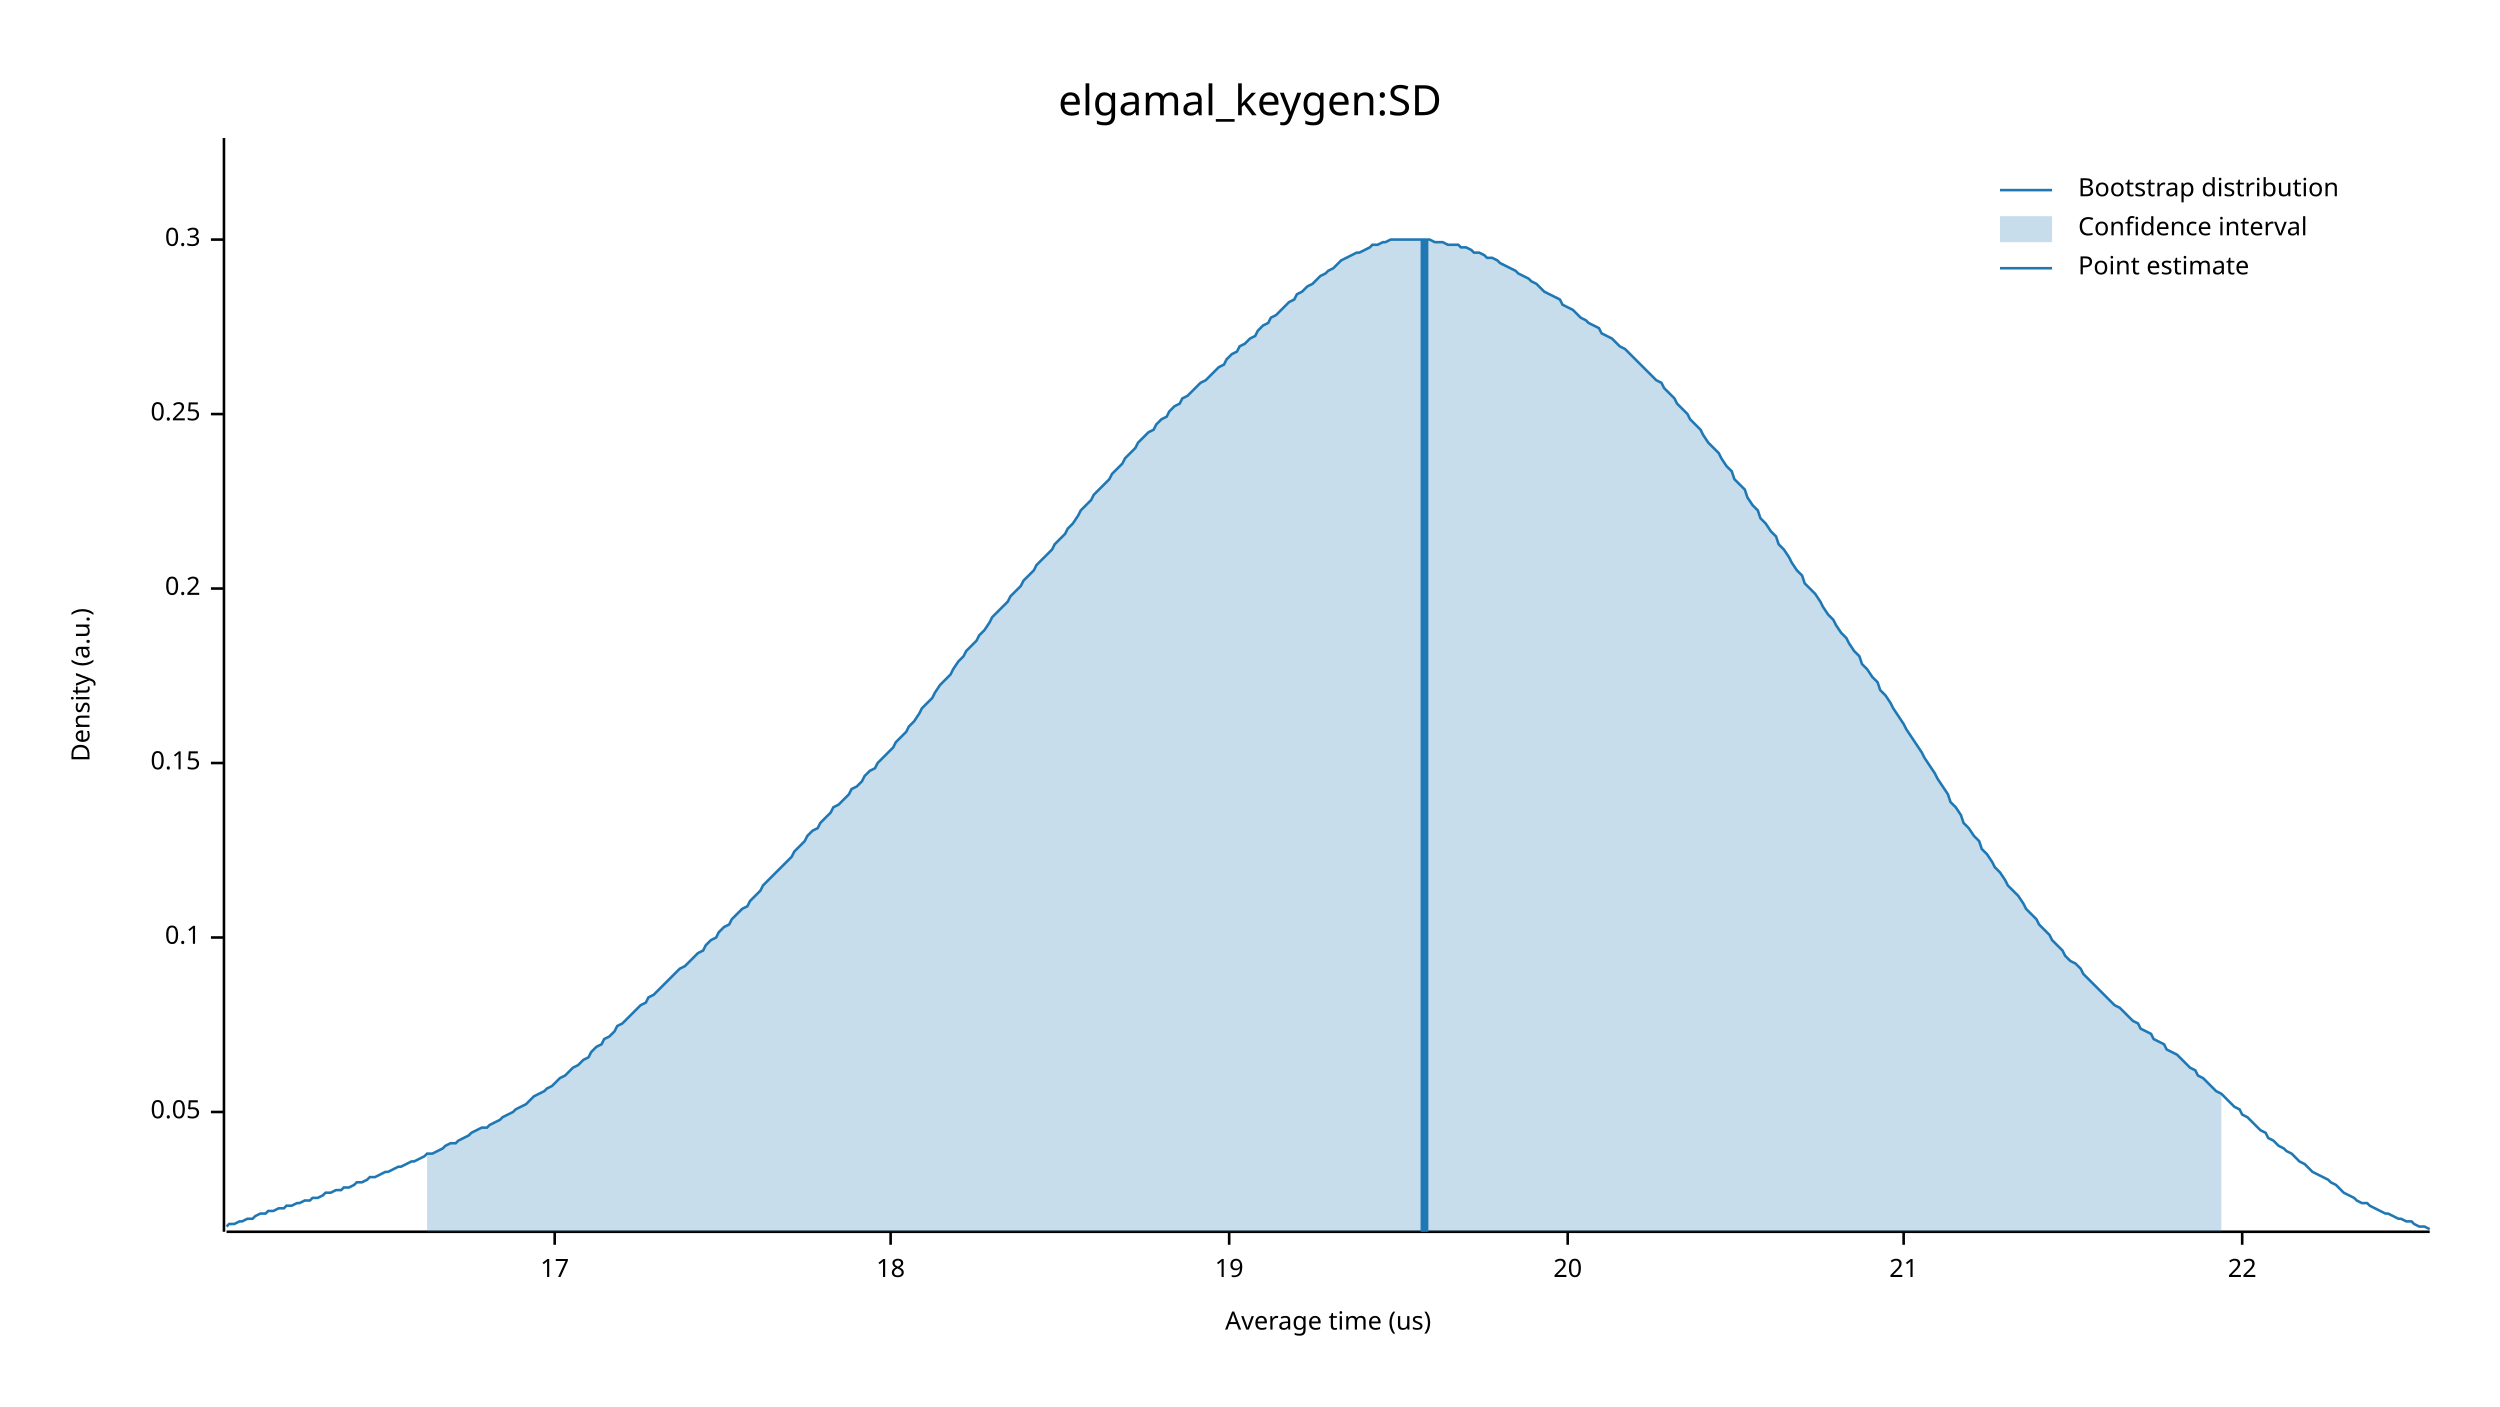
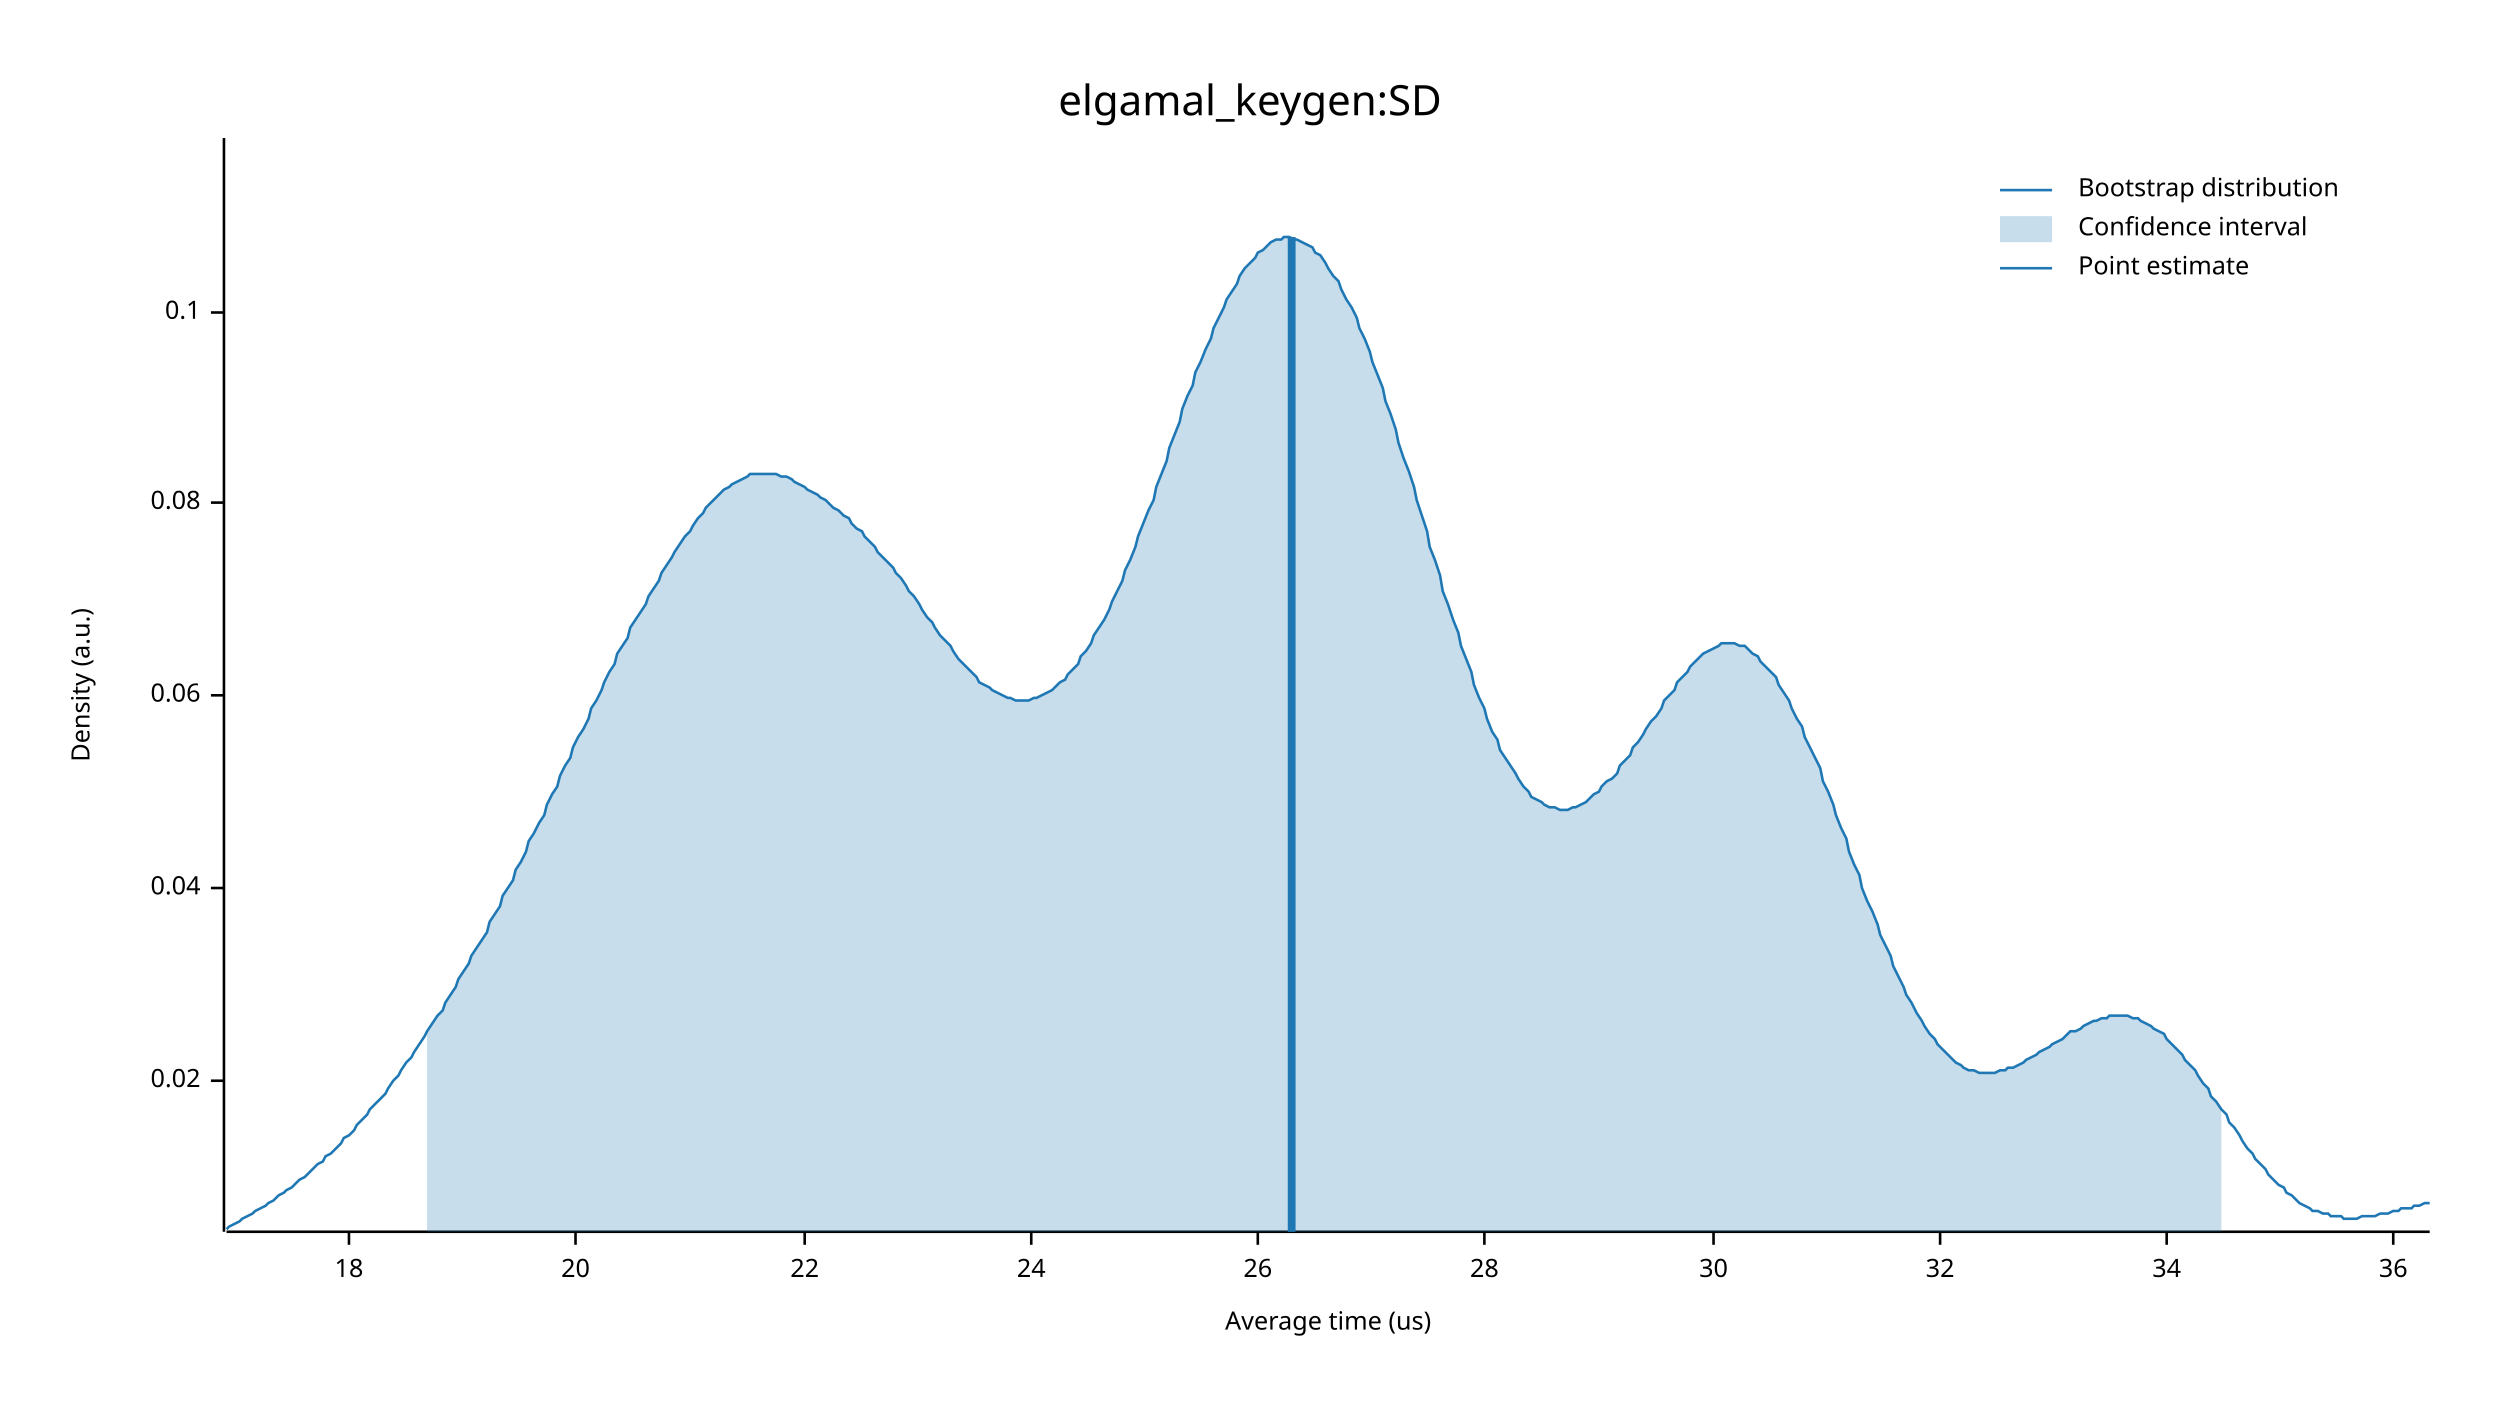
<svg xmlns="http://www.w3.org/2000/svg" width="960" height="540" viewBox="0 0 960 540">
  <text x="480" y="32" dy="0.76em" text-anchor="middle" font-family="sans-serif" font-size="16.129" opacity="1" fill="#000000">
elgamal_keygen:SD
</text>
  <text x="27" y="263" dy="0.76em" text-anchor="middle" font-family="sans-serif" font-size="9.677" opacity="1" fill="#000000" transform="rotate(270, 27, 263)">
Density (a.u.)
</text>
  <text x="510" y="513" dy="-0.5ex" text-anchor="middle" font-family="sans-serif" font-size="9.677" opacity="1" fill="#000000">
Average time (us)
</text>
  <polyline fill="none" opacity="1" stroke="#000000" stroke-width="1" points="86,53 86,473 " />
-   <text x="77" y="427" dy="0.5ex" text-anchor="end" font-family="sans-serif" font-size="9.677" opacity="1" fill="#000000">
- 0.05
+   <text x="77" y="415" dy="0.5ex" text-anchor="end" font-family="sans-serif" font-size="9.677" opacity="1" fill="#000000">
+ 0.02
</text>
-   <polyline fill="none" opacity="1" stroke="#000000" stroke-width="1" points="81,427 86,427 " />
-   <text x="77" y="360" dy="0.5ex" text-anchor="end" font-family="sans-serif" font-size="9.677" opacity="1" fill="#000000">
+   <polyline fill="none" opacity="1" stroke="#000000" stroke-width="1" points="81,415 86,415 " />
+   <text x="77" y="341" dy="0.5ex" text-anchor="end" font-family="sans-serif" font-size="9.677" opacity="1" fill="#000000">
+ 0.04
+ </text>
+   <polyline fill="none" opacity="1" stroke="#000000" stroke-width="1" points="81,341 86,341 " />
+   <text x="77" y="267" dy="0.5ex" text-anchor="end" font-family="sans-serif" font-size="9.677" opacity="1" fill="#000000">
+ 0.06
+ </text>
+   <polyline fill="none" opacity="1" stroke="#000000" stroke-width="1" points="81,267 86,267 " />
+   <text x="77" y="193" dy="0.5ex" text-anchor="end" font-family="sans-serif" font-size="9.677" opacity="1" fill="#000000">
+ 0.08
+ </text>
+   <polyline fill="none" opacity="1" stroke="#000000" stroke-width="1" points="81,193 86,193 " />
+   <text x="77" y="120" dy="0.5ex" text-anchor="end" font-family="sans-serif" font-size="9.677" opacity="1" fill="#000000">
0.1
</text>
-   <polyline fill="none" opacity="1" stroke="#000000" stroke-width="1" points="81,360 86,360 " />
-   <text x="77" y="293" dy="0.5ex" text-anchor="end" font-family="sans-serif" font-size="9.677" opacity="1" fill="#000000">
- 0.15
- </text>
-   <polyline fill="none" opacity="1" stroke="#000000" stroke-width="1" points="81,293 86,293 " />
-   <text x="77" y="226" dy="0.5ex" text-anchor="end" font-family="sans-serif" font-size="9.677" opacity="1" fill="#000000">
- 0.2
- </text>
-   <polyline fill="none" opacity="1" stroke="#000000" stroke-width="1" points="81,226 86,226 " />
-   <text x="77" y="159" dy="0.5ex" text-anchor="end" font-family="sans-serif" font-size="9.677" opacity="1" fill="#000000">
- 0.25
- </text>
-   <polyline fill="none" opacity="1" stroke="#000000" stroke-width="1" points="81,159 86,159 " />
-   <text x="77" y="92" dy="0.5ex" text-anchor="end" font-family="sans-serif" font-size="9.677" opacity="1" fill="#000000">
- 0.3
- </text>
-   <polyline fill="none" opacity="1" stroke="#000000" stroke-width="1" points="81,92 86,92 " />
+   <polyline fill="none" opacity="1" stroke="#000000" stroke-width="1" points="81,120 86,120 " />
  <polyline fill="none" opacity="1" stroke="#000000" stroke-width="1" points="87,473 933,473 " />
-   <text x="213" y="483" dy="0.76em" text-anchor="middle" font-family="sans-serif" font-size="9.677" opacity="1" fill="#000000">
- 17
- </text>
-   <polyline fill="none" opacity="1" stroke="#000000" stroke-width="1" points="213,473 213,478 " />
-   <text x="342" y="483" dy="0.76em" text-anchor="middle" font-family="sans-serif" font-size="9.677" opacity="1" fill="#000000">
+   <text x="134" y="483" dy="0.76em" text-anchor="middle" font-family="sans-serif" font-size="9.677" opacity="1" fill="#000000">
18
</text>
-   <polyline fill="none" opacity="1" stroke="#000000" stroke-width="1" points="342,473 342,478 " />
-   <text x="472" y="483" dy="0.76em" text-anchor="middle" font-family="sans-serif" font-size="9.677" opacity="1" fill="#000000">
- 19
- </text>
-   <polyline fill="none" opacity="1" stroke="#000000" stroke-width="1" points="472,473 472,478 " />
-   <text x="602" y="483" dy="0.76em" text-anchor="middle" font-family="sans-serif" font-size="9.677" opacity="1" fill="#000000">
+   <polyline fill="none" opacity="1" stroke="#000000" stroke-width="1" points="134,473 134,478 " />
+   <text x="221" y="483" dy="0.76em" text-anchor="middle" font-family="sans-serif" font-size="9.677" opacity="1" fill="#000000">
20
</text>
-   <polyline fill="none" opacity="1" stroke="#000000" stroke-width="1" points="602,473 602,478 " />
-   <text x="731" y="483" dy="0.76em" text-anchor="middle" font-family="sans-serif" font-size="9.677" opacity="1" fill="#000000">
- 21
- </text>
-   <polyline fill="none" opacity="1" stroke="#000000" stroke-width="1" points="731,473 731,478 " />
-   <text x="861" y="483" dy="0.76em" text-anchor="middle" font-family="sans-serif" font-size="9.677" opacity="1" fill="#000000">
+   <polyline fill="none" opacity="1" stroke="#000000" stroke-width="1" points="221,473 221,478 " />
+   <text x="309" y="483" dy="0.76em" text-anchor="middle" font-family="sans-serif" font-size="9.677" opacity="1" fill="#000000">
22
</text>
-   <polyline fill="none" opacity="1" stroke="#000000" stroke-width="1" points="861,473 861,478 " />
-   <polyline fill="none" opacity="1" stroke="#1F78B4" stroke-width="1" points="87,471 88,470 90,470 92,469 93,469 95,468 97,468 98,467 100,466 102,466 103,465 105,465 107,464 109,464 110,463 112,463 114,462 115,462 117,461 119,461 120,460 122,460 124,459 125,458 127,458 129,457 131,457 132,456 134,456 136,455 137,454 139,454 141,453 142,452 144,452 146,451 148,450 149,450 151,449 153,448 154,448 156,447 158,446 159,446 161,445 163,444 164,443 166,443 168,442 170,441 171,440 173,439 175,439 176,438 178,437 180,436 181,435 183,434 185,433 187,433 188,432 190,431 192,430 193,429 195,428 197,427 198,426 200,425 202,424 203,423 205,421 207,420 209,419 210,418 212,417 214,415 215,414 217,413 219,411 220,410 222,409 224,407 226,406 227,404 229,402 231,401 232,399 234,398 236,396 237,394 239,393 241,391 242,390 244,388 246,386 248,385 249,383 251,382 253,380 254,379 256,377 258,375 259,374 261,372 263,371 265,369 266,368 268,366 270,365 271,363 273,361 275,360 276,358 278,356 280,355 281,353 283,351 285,349 287,348 288,346 290,344 292,342 293,340 295,338 297,336 298,335 300,333 302,331 304,329 305,327 307,325 309,323 310,321 312,319 314,318 315,316 317,314 319,312 320,310 322,309 324,307 326,305 327,303 329,302 331,300 332,298 334,296 336,295 337,293 339,291 341,289 343,287 344,285 346,283 348,281 349,279 351,277 353,274 354,272 356,270 358,268 359,266 361,263 363,261 365,259 366,257 368,254 370,252 371,250 373,248 375,246 376,244 378,242 380,239 381,237 383,235 385,233 387,231 388,229 390,227 392,225 393,223 395,221 397,219 398,217 400,215 402,213 404,211 405,209 407,207 409,205 410,203 412,201 414,198 415,196 417,194 419,192 420,190 422,188 424,186 426,184 427,182 429,180 431,178 432,176 434,174 436,172 437,170 439,168 441,166 443,165 444,163 446,161 448,160 449,158 451,156 453,155 454,153 456,152 458,150 459,149 461,147 463,146 465,144 466,143 468,141 470,140 471,138 473,136 475,135 476,133 478,132 480,130 482,129 483,127 485,125 487,124 488,122 490,121 492,119 493,118 495,116 497,115 498,113 500,112 502,110 504,109 505,108 507,106 509,105 510,104 512,103 514,101 515,100 517,99 519,98 521,97 522,97 524,96 526,95 527,94 529,94 531,93 532,93 534,92 536,92 537,92 539,92 541,92 543,92 544,92 546,92 548,92 549,92 551,93 553,93 554,93 556,94 558,94 560,94 561,95 563,95 565,96 566,97 568,97 570,98 571,99 573,99 575,100 576,101 578,102 580,103 582,104 583,105 585,106 587,107 588,108 590,109 592,111 593,112 595,113 597,114 599,115 600,117 602,118 604,119 605,120 607,122 609,123 610,124 612,125 614,126 615,128 617,129 619,130 621,132 622,133 624,134 626,136 627,137 629,139 631,141 632,142 634,144 636,146 638,147 639,149 641,151 643,153 644,155 646,157 648,159 649,161 651,163 653,165 654,167 656,170 658,172 660,174 661,176 663,179 665,181 666,184 668,186 670,188 671,191 673,194 675,196 676,199 678,201 680,204 682,206 683,209 685,211 687,214 688,216 690,219 692,221 693,224 695,226 697,228 699,231 700,233 702,236 704,238 705,240 707,243 709,245 710,247 712,250 714,252 715,255 717,257 719,260 721,262 722,265 724,267 726,270 727,272 729,275 731,278 732,280 734,283 736,286 738,289 739,291 741,294 743,297 744,299 746,302 748,305 749,308 751,310 753,313 754,316 756,318 758,321 760,323 761,326 763,328 765,331 766,333 768,335 770,338 771,340 773,342 775,344 777,347 778,349 780,351 782,353 783,355 785,357 787,359 788,361 790,363 792,365 793,367 795,369 797,370 799,372 800,374 802,376 804,378 805,379 807,381 809,383 810,384 812,386 814,387 816,389 817,390 819,392 821,393 822,395 824,396 826,397 827,399 829,400 831,401 832,403 834,404 836,405 838,407 839,408 841,410 843,411 844,413 846,414 848,416 849,417 851,419 853,420 855,422 856,423 858,425 860,426 861,428 863,429 865,431 866,432 868,434 870,435 871,437 873,438 875,440 877,441 878,442 880,443 882,445 883,446 885,447 887,449 888,450 890,451 892,452 894,453 895,454 897,455 899,457 900,458 902,459 904,460 905,461 907,462 909,462 910,463 912,464 914,465 916,466 917,466 919,467 921,468 922,468 924,469 926,469 927,470 929,471 931,471 933,472 " />
-   <polygon opacity="0.25" fill="#1F78B4" points="164,443 166,443 168,442 170,441 171,440 173,439 175,439 176,438 178,437 180,436 181,435 183,434 185,433 187,433 188,432 190,431 192,430 193,429 195,428 197,427 198,426 200,425 202,424 203,423 205,421 207,420 209,419 210,418 212,417 214,415 215,414 217,413 219,411 220,410 222,409 224,407 226,406 227,404 229,402 231,401 232,399 234,398 236,396 237,394 239,393 241,391 242,390 244,388 246,386 248,385 249,383 251,382 253,380 254,379 256,377 258,375 259,374 261,372 263,371 265,369 266,368 268,366 270,365 271,363 273,361 275,360 276,358 278,356 280,355 281,353 283,351 285,349 287,348 288,346 290,344 292,342 293,340 295,338 297,336 298,335 300,333 302,331 304,329 305,327 307,325 309,323 310,321 312,319 314,318 315,316 317,314 319,312 320,310 322,309 324,307 326,305 327,303 329,302 331,300 332,298 334,296 336,295 337,293 339,291 341,289 343,287 344,285 346,283 348,281 349,279 351,277 353,274 354,272 356,270 358,268 359,266 361,263 363,261 365,259 366,257 368,254 370,252 371,250 373,248 375,246 376,244 378,242 380,239 381,237 383,235 385,233 387,231 388,229 390,227 392,225 393,223 395,221 397,219 398,217 400,215 402,213 404,211 405,209 407,207 409,205 410,203 412,201 414,198 415,196 417,194 419,192 420,190 422,188 424,186 426,184 427,182 429,180 431,178 432,176 434,174 436,172 437,170 439,168 441,166 443,165 444,163 446,161 448,160 449,158 451,156 453,155 454,153 456,152 458,150 459,149 461,147 463,146 465,144 466,143 468,141 470,140 471,138 473,136 475,135 476,133 478,132 480,130 482,129 483,127 485,125 487,124 488,122 490,121 492,119 493,118 495,116 497,115 498,113 500,112 502,110 504,109 505,108 507,106 509,105 510,104 512,103 514,101 515,100 517,99 519,98 521,97 522,97 524,96 526,95 527,94 529,94 531,93 532,93 534,92 536,92 537,92 539,92 541,92 543,92 544,92 546,92 548,92 549,92 551,93 553,93 554,93 556,94 558,94 560,94 561,95 563,95 565,96 566,97 568,97 570,98 571,99 573,99 575,100 576,101 578,102 580,103 582,104 583,105 585,106 587,107 588,108 590,109 592,111 593,112 595,113 597,114 599,115 600,117 602,118 604,119 605,120 607,122 609,123 610,124 612,125 614,126 615,128 617,129 619,130 621,132 622,133 624,134 626,136 627,137 629,139 631,141 632,142 634,144 636,146 638,147 639,149 641,151 643,153 644,155 646,157 648,159 649,161 651,163 653,165 654,167 656,170 658,172 660,174 661,176 663,179 665,181 666,184 668,186 670,188 671,191 673,194 675,196 676,199 678,201 680,204 682,206 683,209 685,211 687,214 688,216 690,219 692,221 693,224 695,226 697,228 699,231 700,233 702,236 704,238 705,240 707,243 709,245 710,247 712,250 714,252 715,255 717,257 719,260 721,262 722,265 724,267 726,270 727,272 729,275 731,278 732,280 734,283 736,286 738,289 739,291 741,294 743,297 744,299 746,302 748,305 749,308 751,310 753,313 754,316 756,318 758,321 760,323 761,326 763,328 765,331 766,333 768,335 770,338 771,340 773,342 775,344 777,347 778,349 780,351 782,353 783,355 785,357 787,359 788,361 790,363 792,365 793,367 795,369 797,370 799,372 800,374 802,376 804,378 805,379 807,381 809,383 810,384 812,386 814,387 816,389 817,390 819,392 821,393 822,395 824,396 826,397 827,399 829,400 831,401 832,403 834,404 836,405 838,407 839,408 841,410 843,411 844,413 846,414 848,416 849,417 851,419 853,420 853,473 164,473 " />
-   <polyline fill="none" opacity="1" stroke="#1F78B4" stroke-width="3" points="547,473 547,92 " />
+   <polyline fill="none" opacity="1" stroke="#000000" stroke-width="1" points="309,473 309,478 " />
+   <text x="396" y="483" dy="0.76em" text-anchor="middle" font-family="sans-serif" font-size="9.677" opacity="1" fill="#000000">
+ 24
+ </text>
+   <polyline fill="none" opacity="1" stroke="#000000" stroke-width="1" points="396,473 396,478 " />
+   <text x="483" y="483" dy="0.76em" text-anchor="middle" font-family="sans-serif" font-size="9.677" opacity="1" fill="#000000">
+ 26
+ </text>
+   <polyline fill="none" opacity="1" stroke="#000000" stroke-width="1" points="483,473 483,478 " />
+   <text x="570" y="483" dy="0.76em" text-anchor="middle" font-family="sans-serif" font-size="9.677" opacity="1" fill="#000000">
+ 28
+ </text>
+   <polyline fill="none" opacity="1" stroke="#000000" stroke-width="1" points="570,473 570,478 " />
+   <text x="658" y="483" dy="0.76em" text-anchor="middle" font-family="sans-serif" font-size="9.677" opacity="1" fill="#000000">
+ 30
+ </text>
+   <polyline fill="none" opacity="1" stroke="#000000" stroke-width="1" points="658,473 658,478 " />
+   <text x="745" y="483" dy="0.76em" text-anchor="middle" font-family="sans-serif" font-size="9.677" opacity="1" fill="#000000">
+ 32
+ </text>
+   <polyline fill="none" opacity="1" stroke="#000000" stroke-width="1" points="745,473 745,478 " />
+   <text x="832" y="483" dy="0.76em" text-anchor="middle" font-family="sans-serif" font-size="9.677" opacity="1" fill="#000000">
+ 34
+ </text>
+   <polyline fill="none" opacity="1" stroke="#000000" stroke-width="1" points="832,473 832,478 " />
+   <text x="919" y="483" dy="0.76em" text-anchor="middle" font-family="sans-serif" font-size="9.677" opacity="1" fill="#000000">
+ 36
+ </text>
+   <polyline fill="none" opacity="1" stroke="#000000" stroke-width="1" points="919,473 919,478 " />
+   <polyline fill="none" opacity="1" stroke="#1F78B4" stroke-width="1" points="87,472 88,471 90,470 92,469 93,468 95,467 97,466 98,465 100,464 102,463 103,462 105,461 107,459 109,458 110,457 112,456 114,454 115,453 117,452 119,450 120,449 122,447 124,446 125,444 127,443 129,441 131,439 132,437 134,436 136,434 137,432 139,430 141,428 142,426 144,424 146,422 148,420 149,418 151,415 153,413 154,411 156,408 158,406 159,404 161,401 163,398 164,396 166,393 168,390 170,388 171,385 173,382 175,379 176,376 178,373 180,370 181,367 183,364 185,361 187,358 188,354 190,351 192,348 193,344 195,341 197,338 198,334 200,331 202,327 203,323 205,320 207,316 209,313 210,309 212,305 214,302 215,298 217,294 219,291 220,287 222,283 224,280 226,276 227,272 229,269 231,265 232,262 234,258 236,255 237,251 239,248 241,245 242,241 244,238 246,235 248,232 249,229 251,226 253,223 254,220 256,217 258,214 259,212 261,209 263,206 265,204 266,202 268,199 270,197 271,195 273,193 275,191 276,190 278,188 280,187 281,186 283,185 285,184 287,183 288,182 290,182 292,182 293,182 295,182 297,182 298,182 300,183 302,183 304,184 305,185 307,186 309,187 310,188 312,189 314,190 315,191 317,192 319,194 320,195 322,196 324,198 326,199 327,201 329,203 331,204 332,206 334,208 336,210 337,212 339,214 341,216 343,218 344,220 346,222 348,225 349,227 351,229 353,232 354,234 356,237 358,239 359,241 361,244 363,246 365,248 366,250 368,253 370,255 371,256 373,258 375,260 376,262 378,263 380,264 381,265 383,266 385,267 387,268 388,268 390,269 392,269 393,269 395,269 397,268 398,268 400,267 402,266 404,265 405,264 407,262 409,261 410,259 412,257 414,255 415,252 417,250 419,247 420,244 422,241 424,238 426,234 427,231 429,227 431,223 432,219 434,215 436,210 437,206 439,201 441,196 443,192 444,187 446,182 448,177 449,172 451,167 453,162 454,157 456,152 458,148 459,143 461,139 463,134 465,130 466,126 468,122 470,118 471,115 473,112 475,109 476,106 478,103 480,101 482,99 483,97 485,96 487,94 488,93 490,92 492,92 493,91 495,91 497,92 498,92 500,93 502,94 504,95 505,97 507,98 509,101 510,103 512,106 514,108 515,111 517,115 519,118 521,122 522,126 524,130 526,135 527,139 529,144 531,149 532,154 534,159 536,165 537,170 539,176 541,181 543,187 544,192 546,198 548,204 549,210 551,215 553,221 554,227 556,232 558,238 560,243 561,248 563,253 565,258 566,263 568,268 570,272 571,276 573,281 575,284 576,288 578,291 580,294 582,297 583,299 585,302 587,304 588,306 590,307 592,308 593,309 595,310 597,310 599,311 600,311 602,311 604,310 605,310 607,309 609,308 610,307 612,305 614,304 615,302 617,300 619,299 621,297 622,294 624,292 626,290 627,287 629,285 631,282 632,280 634,277 636,275 638,272 639,269 641,267 643,265 644,262 646,260 648,258 649,256 651,254 653,252 654,251 656,250 658,249 660,248 661,247 663,247 665,247 666,247 668,248 670,248 671,249 673,251 675,252 676,254 678,256 680,258 682,260 683,263 685,266 687,269 688,272 690,276 692,279 693,283 695,287 697,291 699,295 700,300 702,304 704,309 705,313 707,318 709,322 710,327 712,332 714,336 715,341 717,346 719,350 721,355 722,359 724,363 726,367 727,371 729,375 731,379 732,382 734,385 736,389 738,392 739,394 741,397 743,399 744,401 746,403 748,405 749,406 751,408 753,409 754,410 756,411 758,411 760,412 761,412 763,412 765,412 766,412 768,411 770,411 771,410 773,410 775,409 777,408 778,407 780,406 782,405 783,404 785,403 787,402 788,401 790,400 792,399 793,398 795,396 797,396 799,395 800,394 802,393 804,392 805,392 807,391 809,391 810,390 812,390 814,390 816,390 817,390 819,391 821,391 822,392 824,393 826,394 827,395 829,396 831,397 832,399 834,401 836,403 838,405 839,407 841,409 843,411 844,413 846,416 848,418 849,421 851,423 853,426 855,428 856,431 858,433 860,436 861,438 863,441 865,443 866,445 868,447 870,449 871,451 873,453 875,455 877,456 878,458 880,459 882,461 883,462 885,463 887,464 888,465 890,465 892,466 894,466 895,467 897,467 899,467 900,468 902,468 904,468 905,468 907,467 909,467 910,467 912,467 914,466 916,466 917,466 919,465 921,465 922,464 924,464 926,464 927,463 929,463 931,462 933,462 " />
+   <polygon opacity="0.25" fill="#1F78B4" points="164,396 166,393 168,390 170,388 171,385 173,382 175,379 176,376 178,373 180,370 181,367 183,364 185,361 187,358 188,354 190,351 192,348 193,344 195,341 197,338 198,334 200,331 202,327 203,323 205,320 207,316 209,313 210,309 212,305 214,302 215,298 217,294 219,291 220,287 222,283 224,280 226,276 227,272 229,269 231,265 232,262 234,258 236,255 237,251 239,248 241,245 242,241 244,238 246,235 248,232 249,229 251,226 253,223 254,220 256,217 258,214 259,212 261,209 263,206 265,204 266,202 268,199 270,197 271,195 273,193 275,191 276,190 278,188 280,187 281,186 283,185 285,184 287,183 288,182 290,182 292,182 293,182 295,182 297,182 298,182 300,183 302,183 304,184 305,185 307,186 309,187 310,188 312,189 314,190 315,191 317,192 319,194 320,195 322,196 324,198 326,199 327,201 329,203 331,204 332,206 334,208 336,210 337,212 339,214 341,216 343,218 344,220 346,222 348,225 349,227 351,229 353,232 354,234 356,237 358,239 359,241 361,244 363,246 365,248 366,250 368,253 370,255 371,256 373,258 375,260 376,262 378,263 380,264 381,265 383,266 385,267 387,268 388,268 390,269 392,269 393,269 395,269 397,268 398,268 400,267 402,266 404,265 405,264 407,262 409,261 410,259 412,257 414,255 415,252 417,250 419,247 420,244 422,241 424,238 426,234 427,231 429,227 431,223 432,219 434,215 436,210 437,206 439,201 441,196 443,192 444,187 446,182 448,177 449,172 451,167 453,162 454,157 456,152 458,148 459,143 461,139 463,134 465,130 466,126 468,122 470,118 471,115 473,112 475,109 476,106 478,103 480,101 482,99 483,97 485,96 487,94 488,93 490,92 492,92 493,91 495,91 497,92 498,92 500,93 502,94 504,95 505,97 507,98 509,101 510,103 512,106 514,108 515,111 517,115 519,118 521,122 522,126 524,130 526,135 527,139 529,144 531,149 532,154 534,159 536,165 537,170 539,176 541,181 543,187 544,192 546,198 548,204 549,210 551,215 553,221 554,227 556,232 558,238 560,243 561,248 563,253 565,258 566,263 568,268 570,272 571,276 573,281 575,284 576,288 578,291 580,294 582,297 583,299 585,302 587,304 588,306 590,307 592,308 593,309 595,310 597,310 599,311 600,311 602,311 604,310 605,310 607,309 609,308 610,307 612,305 614,304 615,302 617,300 619,299 621,297 622,294 624,292 626,290 627,287 629,285 631,282 632,280 634,277 636,275 638,272 639,269 641,267 643,265 644,262 646,260 648,258 649,256 651,254 653,252 654,251 656,250 658,249 660,248 661,247 663,247 665,247 666,247 668,248 670,248 671,249 673,251 675,252 676,254 678,256 680,258 682,260 683,263 685,266 687,269 688,272 690,276 692,279 693,283 695,287 697,291 699,295 700,300 702,304 704,309 705,313 707,318 709,322 710,327 712,332 714,336 715,341 717,346 719,350 721,355 722,359 724,363 726,367 727,371 729,375 731,379 732,382 734,385 736,389 738,392 739,394 741,397 743,399 744,401 746,403 748,405 749,406 751,408 753,409 754,410 756,411 758,411 760,412 761,412 763,412 765,412 766,412 768,411 770,411 771,410 773,410 775,409 777,408 778,407 780,406 782,405 783,404 785,403 787,402 788,401 790,400 792,399 793,398 795,396 797,396 799,395 800,394 802,393 804,392 805,392 807,391 809,391 810,390 812,390 814,390 816,390 817,390 819,391 821,391 822,392 824,393 826,394 827,395 829,396 831,397 832,399 834,401 836,403 838,405 839,407 841,409 843,411 844,413 846,416 848,418 849,421 851,423 853,426 853,473 164,473 " />
+   <polyline fill="none" opacity="1" stroke="#1F78B4" stroke-width="3" points="496,473 496,91 " />
  <text x="798" y="68" dy="0.76em" text-anchor="start" font-family="sans-serif" font-size="9.677" opacity="1" fill="#000000">
Bootstrap distribution
</text>
  <text x="798" y="83" dy="0.76em" text-anchor="start" font-family="sans-serif" font-size="9.677" opacity="1" fill="#000000">
Confidence interval
</text>
  <text x="798" y="98" dy="0.76em" text-anchor="start" font-family="sans-serif" font-size="9.677" opacity="1" fill="#000000">
Point estimate
</text>
  <polyline fill="none" opacity="1" stroke="#1F78B4" stroke-width="1" points="768,73 788,73 " />
  <rect x="768" y="83" width="20" height="10" opacity="0.25" fill="#1F78B4" stroke="none" />
  <polyline fill="none" opacity="1" stroke="#1F78B4" stroke-width="1" points="768,103 788,103 " />
</svg>
